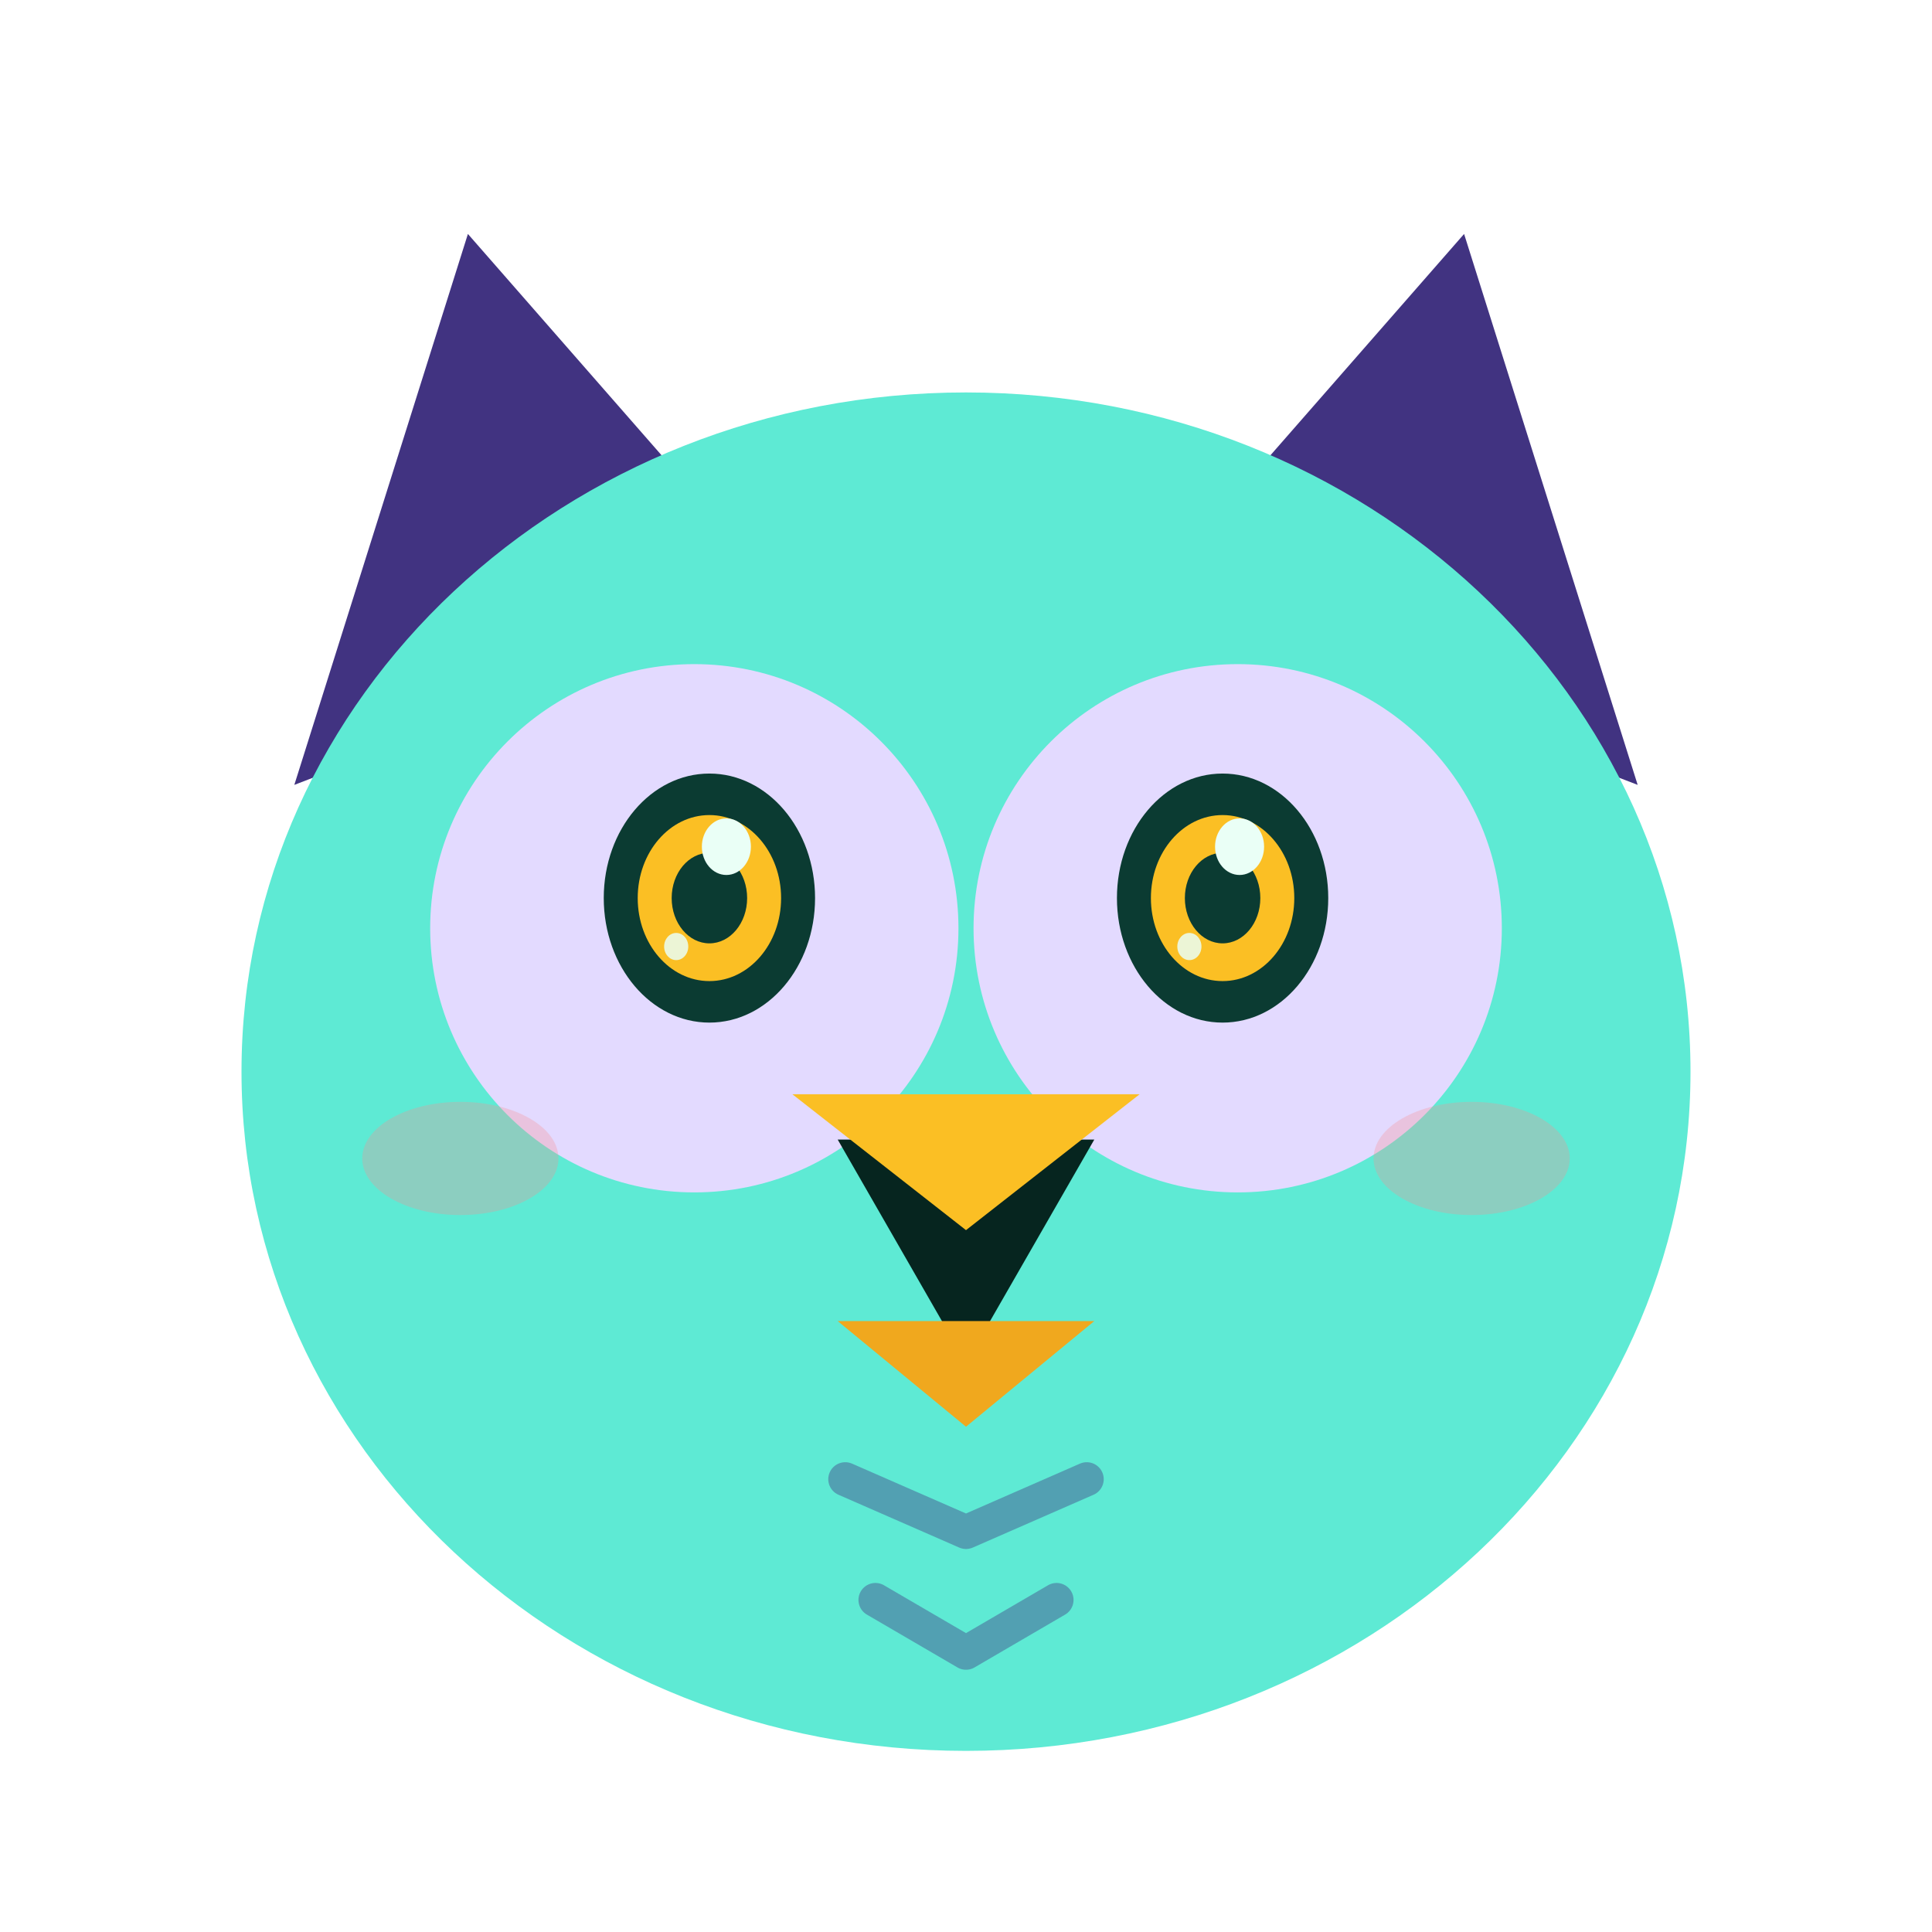
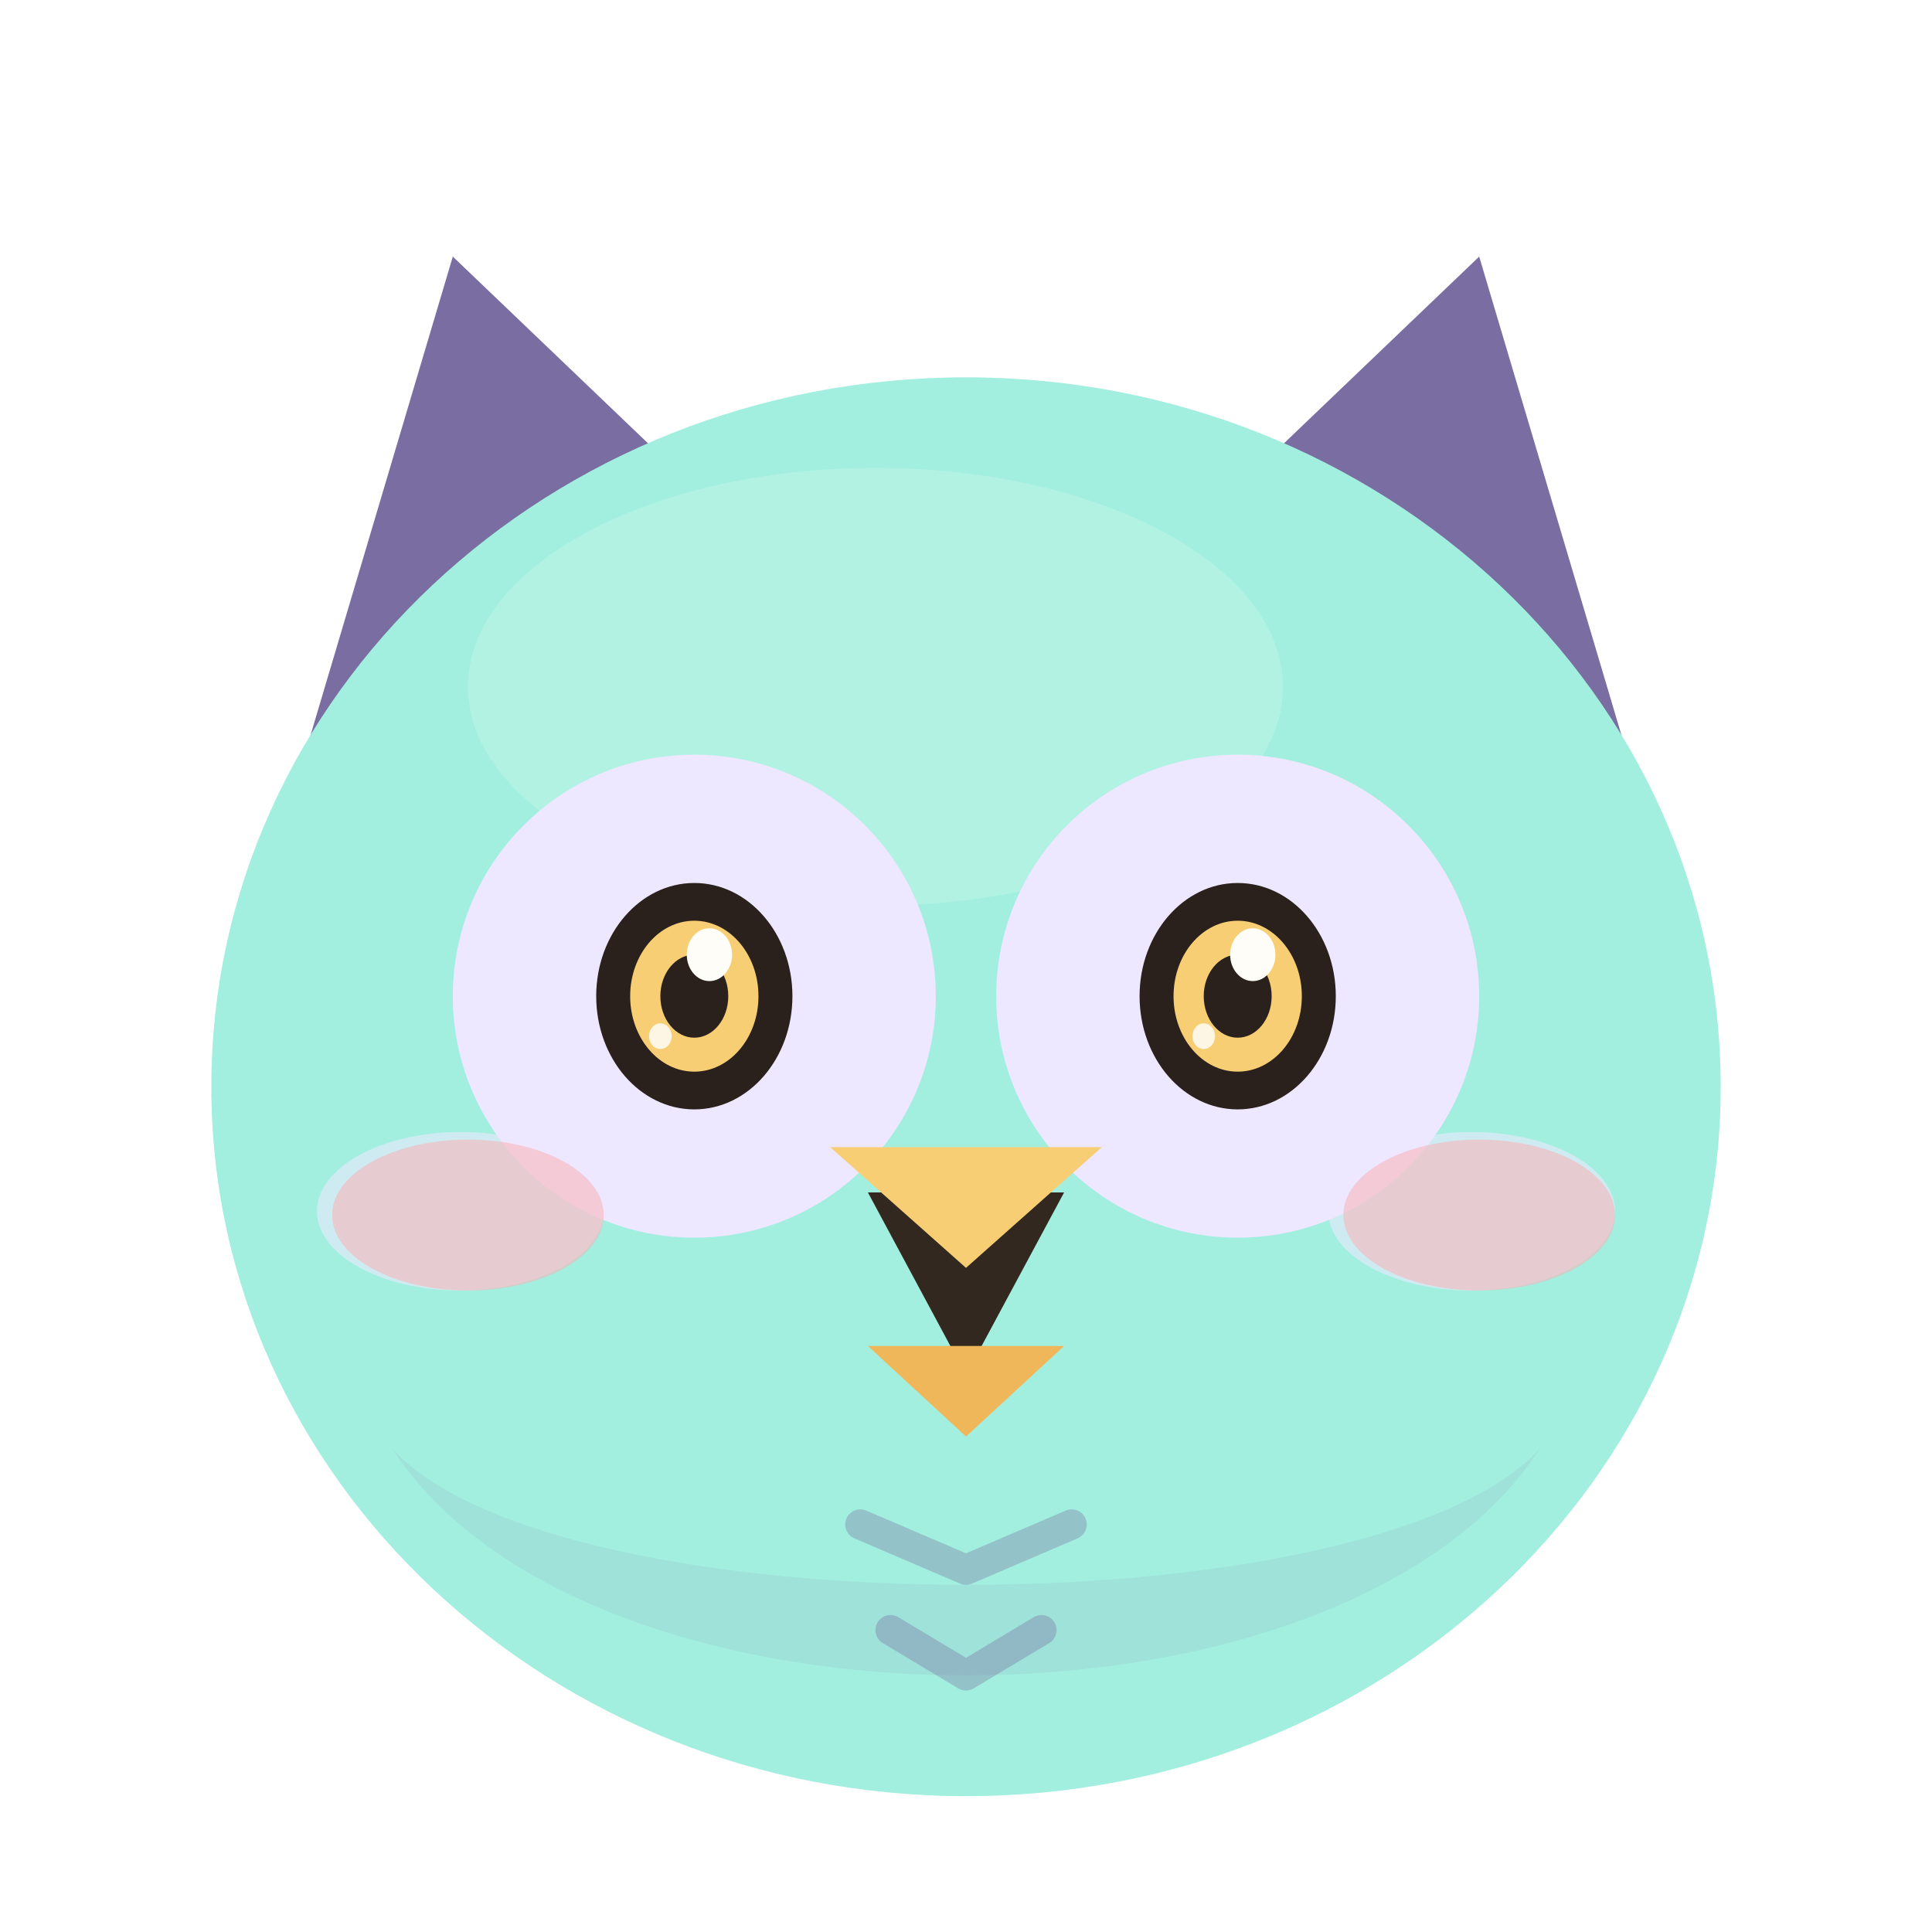
<svg xmlns="http://www.w3.org/2000/svg" viewBox="0 0 256 256" width="256" height="256" role="img" aria-hidden="true">
-   <polygon points="39,104 62,31 104,79" fill="#413381" />
-   <polygon points="152,79 194,31 217,104" fill="#413381" />
-   <ellipse cx="128" cy="142" rx="96" ry="90" fill="#5eead4" />
-   <ellipse cx="92" cy="123" rx="35" ry="35" fill="#e3daff" />
-   <ellipse cx="164" cy="123" rx="35" ry="35" fill="#e3daff" />
-   <ellipse cx="61" cy="153.5" rx="13" ry="7.5" fill="#f88c92" fill-opacity="0.300" />
-   <ellipse cx="195" cy="153.5" rx="13" ry="7.5" fill="#f88c92" fill-opacity="0.300" />
-   <ellipse cx="94" cy="119" rx="14" ry="16.5" fill="#0b3b32" />
-   <ellipse cx="94" cy="119" rx="9.5" ry="11" fill="#fbbf24" />
-   <ellipse cx="94" cy="119" rx="5" ry="6" fill="#0b3b32" />
-   <ellipse cx="96.25" cy="112.19" rx="3.25" ry="3.75" fill="#eafff6" />
-   <ellipse cx="89.6" cy="125.42" rx="1.6" ry="1.8" fill="#eafff6" fill-opacity="0.850" />
-   <ellipse cx="162" cy="119" rx="14" ry="16.5" fill="#0b3b32" />
-   <ellipse cx="162" cy="119" rx="9.5" ry="11" fill="#fbbf24" />
-   <ellipse cx="162" cy="119" rx="5" ry="6" fill="#0b3b32" />
-   <ellipse cx="164.25" cy="112.19" rx="3.25" ry="3.75" fill="#eafff6" />
-   <ellipse cx="157.6" cy="125.42" rx="1.6" ry="1.8" fill="#eafff6" fill-opacity="0.850" />
-   <polygon points="111,151 145,151 128,180.6" fill="#06251f" />
-   <polygon points="105,145 151,145 128,163" fill="#fbbf24" />
-   <polygon points="111,175.05 145,175.05 128,189.05" fill="#f0a81e" />
-   <polyline points="112,196 128,203 144,196" fill="none" stroke="#413381" stroke-opacity="0.400" stroke-width="4.5" stroke-linecap="round" stroke-linejoin="round" />
-   <polyline points="116,212 128,219 140,212" fill="none" stroke="#413381" stroke-opacity="0.400" stroke-width="4.5" stroke-linecap="round" stroke-linejoin="round" />
+   <polygon points="38,108 60,34 106,78" fill="#796da2" />
+   <polygon points="150,78 196,34 218,108" fill="#796da2" />
+   <ellipse cx="128" cy="144" rx="100" ry="94" fill="#a2efdf" />
+   <ellipse cx="116" cy="91" rx="54" ry="29" fill="#fffdf8" fill-opacity="0.170" />
+   <path d="M52 192 C78 232 178 232 204 192 C182 216 74 216 52 192 Z" fill="#796da2" fill-opacity="0.100" />
+   <ellipse cx="92" cy="132" rx="32" ry="32" fill="#ede7ff" />
+   <ellipse cx="164" cy="132" rx="32" ry="32" fill="#ede7ff" />
+   <ellipse cx="61" cy="160.5" rx="19" ry="10.5" fill="#ede7ff" fill-opacity="0.600" />
+   <ellipse cx="195" cy="160.5" rx="19" ry="10.5" fill="#ede7ff" fill-opacity="0.600" />
+   <ellipse cx="62" cy="161" rx="18" ry="10" fill="#f9b3b6" fill-opacity="0.550" />
+   <ellipse cx="196" cy="161" rx="18" ry="10" fill="#f9b3b6" fill-opacity="0.550" />
+   <ellipse cx="92" cy="132" rx="13" ry="15" fill="#2a211c" />
+   <ellipse cx="92" cy="132" rx="8.5" ry="10" fill="#f7ce73" />
+   <ellipse cx="92" cy="132" rx="4.5" ry="5.5" fill="#2a211c" />
+   <ellipse cx="94" cy="126.5" rx="3" ry="3.5" fill="#fffdf8" />
+   <ellipse cx="87.5" cy="137.3" rx="1.5" ry="1.7" fill="#fffdf8" fill-opacity="0.850" />
+   <ellipse cx="164" cy="132" rx="13" ry="15" fill="#2a211c" />
+   <ellipse cx="164" cy="132" rx="8.5" ry="10" fill="#f7ce73" />
+   <ellipse cx="164" cy="132" rx="4.5" ry="5.5" fill="#2a211c" />
+   <ellipse cx="166" cy="126.5" rx="3" ry="3.5" fill="#fffdf8" />
+   <ellipse cx="159.5" cy="137.3" rx="1.5" ry="1.7" fill="#fffdf8" fill-opacity="0.850" />
+   <polygon points="115,158 141,158 128,182.2" fill="#33281f" />
+   <polygon points="110,152 146,152 128,168" fill="#f7ce73" />
+   <polygon points="115,178.35 141,178.35 128,190.35" fill="#f0b75a" />
+   <polyline points="114,202 128,208 142,202" fill="none" stroke="#796da2" stroke-opacity="0.350" stroke-width="4" stroke-linecap="round" stroke-linejoin="round" />
+   <polyline points="118,216 128,222 138,216" fill="none" stroke="#796da2" stroke-opacity="0.350" stroke-width="4" stroke-linecap="round" stroke-linejoin="round" />
</svg>
